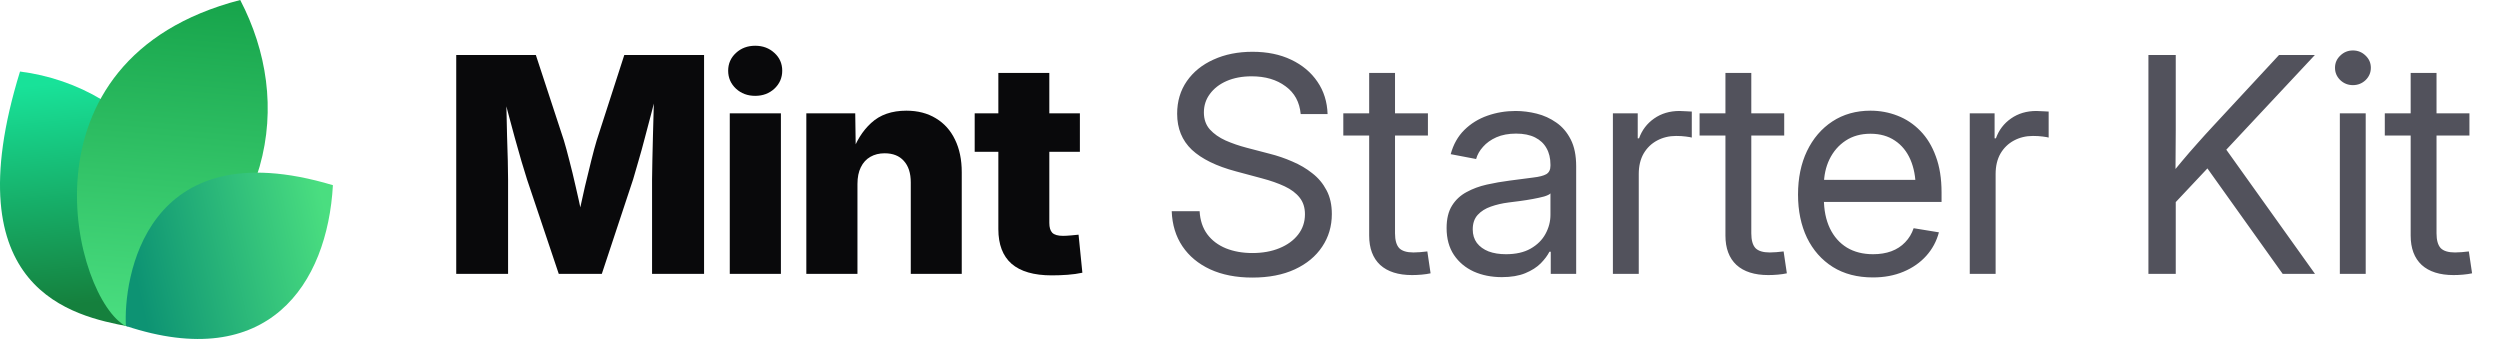
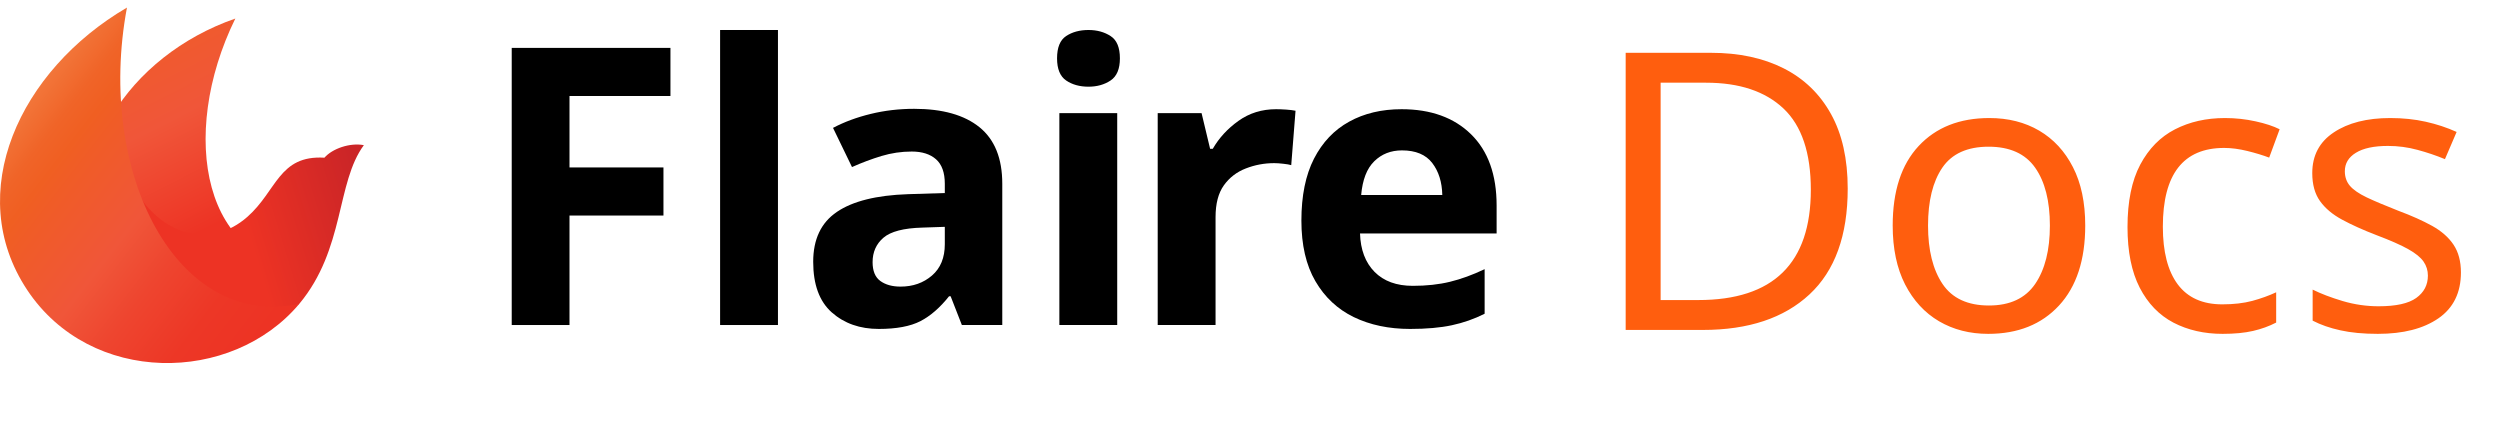
- <svg xmlns="http://www.w3.org/2000/svg" width="177" height="24" viewBox="0 0 177 24" fill="none">
-   <path d="M9.061 23.108C5.268 22.377 -3.391 20.627 1.417 5.064C9.634 6.099 16.973 14.064 9.061 23.108Z" fill="url(#paint0_linear_17557_2020)" />
-   <path d="M8.919 23.094C5.276 21.222 0.784 4.209 17.007 0C20.757 7.193 19.621 16.545 8.919 23.094Z" fill="url(#paint1_linear_17557_2020)" />
-   <path d="M8.914 23.079C8.735 19.882 10.159 9.085 23.57 13.111C23.181 20.123 18.984 26.418 8.914 23.079Z" fill="url(#paint2_linear_17557_2020)" />
-   <path d="M32.301 19.392V3.894H37.938L39.925 9.948C40.036 10.315 40.164 10.787 40.31 11.362C40.462 11.938 40.611 12.552 40.757 13.204C40.91 13.855 41.048 14.483 41.173 15.086C41.305 15.682 41.412 16.192 41.495 16.615H40.695C40.771 16.192 40.871 15.682 40.996 15.086C41.128 14.49 41.267 13.866 41.412 13.214C41.565 12.562 41.714 11.948 41.86 11.373C42.005 10.79 42.133 10.315 42.244 9.948L44.2 3.894H49.848V19.392H46.166V12.704C46.166 12.357 46.173 11.917 46.187 11.383C46.2 10.849 46.214 10.27 46.228 9.646C46.249 9.022 46.266 8.391 46.28 7.753C46.301 7.115 46.311 6.519 46.311 5.964H46.623C46.485 6.561 46.332 7.181 46.166 7.826C45.999 8.471 45.833 9.102 45.666 9.719C45.507 10.336 45.351 10.901 45.198 11.414C45.053 11.928 44.928 12.357 44.824 12.704L42.608 19.392H39.561L37.314 12.704C37.203 12.357 37.072 11.928 36.919 11.414C36.773 10.901 36.614 10.34 36.441 9.729C36.274 9.112 36.104 8.481 35.931 7.836C35.764 7.192 35.608 6.567 35.463 5.964H35.827C35.834 6.512 35.844 7.105 35.858 7.743C35.872 8.374 35.886 9.005 35.9 9.636C35.92 10.26 35.938 10.839 35.952 11.373C35.965 11.907 35.972 12.351 35.972 12.704V19.392H32.301ZM51.668 19.392V8.024H55.288V19.392H51.668ZM53.468 6.786C52.927 6.786 52.473 6.616 52.105 6.276C51.738 5.93 51.554 5.507 51.554 5.007C51.554 4.508 51.738 4.088 52.105 3.749C52.473 3.409 52.927 3.239 53.468 3.239C54.009 3.239 54.463 3.409 54.83 3.749C55.198 4.082 55.382 4.501 55.382 5.007C55.382 5.507 55.198 5.93 54.83 6.276C54.463 6.616 54.009 6.786 53.468 6.786ZM60.708 13.027V19.392H57.088V8.024H60.551L60.593 10.967H60.281C60.593 10.024 61.061 9.268 61.685 8.7C62.309 8.124 63.138 7.836 64.171 7.836C64.975 7.836 65.672 8.017 66.262 8.377C66.851 8.731 67.302 9.234 67.614 9.885C67.933 10.537 68.092 11.307 68.092 12.194V19.392H64.483V12.912C64.483 12.26 64.32 11.754 63.994 11.394C63.675 11.033 63.221 10.853 62.632 10.853C62.25 10.853 61.914 10.936 61.623 11.102C61.332 11.269 61.106 11.515 60.947 11.841C60.787 12.16 60.708 12.555 60.708 13.027ZM76.456 8.024V10.749H69.008V8.024H76.456ZM70.683 5.163H74.292V15.783C74.292 16.102 74.361 16.334 74.5 16.48C74.646 16.625 74.899 16.698 75.259 16.698C75.405 16.698 75.596 16.688 75.831 16.667C76.074 16.646 76.251 16.629 76.362 16.615L76.632 19.309C76.313 19.378 75.963 19.427 75.582 19.455C75.207 19.482 74.836 19.496 74.469 19.496C73.2 19.496 72.25 19.222 71.619 18.674C70.995 18.127 70.683 17.308 70.683 16.22V5.163Z" fill="#09090B" />
-   <path d="M88.667 19.652C87.523 19.652 86.528 19.458 85.682 19.07C84.843 18.681 84.188 18.137 83.716 17.437C83.245 16.736 82.992 15.908 82.957 14.951H84.933C84.968 15.596 85.148 16.14 85.474 16.584C85.8 17.021 86.24 17.354 86.795 17.582C87.35 17.804 87.974 17.915 88.667 17.915C89.388 17.915 90.026 17.801 90.581 17.572C91.143 17.343 91.583 17.024 91.902 16.615C92.228 16.199 92.391 15.717 92.391 15.169C92.391 14.698 92.266 14.306 92.017 13.994C91.767 13.675 91.413 13.408 90.956 13.193C90.498 12.978 89.954 12.787 89.323 12.621L87.502 12.132C86.123 11.765 85.082 11.255 84.382 10.603C83.689 9.944 83.342 9.095 83.342 8.055C83.342 7.174 83.571 6.404 84.028 5.746C84.486 5.087 85.117 4.577 85.921 4.217C86.726 3.849 87.645 3.666 88.678 3.666C89.718 3.666 90.63 3.853 91.413 4.227C92.204 4.602 92.824 5.122 93.275 5.787C93.726 6.446 93.965 7.209 93.993 8.076H92.089C92.013 7.23 91.656 6.574 91.018 6.11C90.387 5.638 89.586 5.403 88.615 5.403C87.95 5.403 87.36 5.513 86.847 5.735C86.341 5.957 85.946 6.262 85.661 6.651C85.377 7.032 85.235 7.469 85.235 7.961C85.235 8.447 85.377 8.849 85.661 9.168C85.946 9.48 86.317 9.74 86.774 9.948C87.232 10.149 87.724 10.319 88.251 10.457L89.884 10.884C90.439 11.023 90.977 11.206 91.496 11.435C92.023 11.657 92.495 11.934 92.911 12.267C93.334 12.593 93.67 12.995 93.92 13.474C94.17 13.945 94.294 14.504 94.294 15.149C94.294 16.015 94.066 16.788 93.608 17.468C93.157 18.148 92.512 18.681 91.673 19.07C90.834 19.458 89.832 19.652 88.667 19.652ZM101.097 8.024V9.594H95.106V8.024H101.097ZM96.937 5.163H98.767V16.521C98.767 17 98.865 17.347 99.059 17.562C99.26 17.77 99.6 17.874 100.078 17.874C100.21 17.874 100.366 17.867 100.546 17.853C100.733 17.832 100.903 17.815 101.056 17.801L101.285 19.351C101.097 19.392 100.886 19.423 100.65 19.444C100.414 19.465 100.189 19.475 99.974 19.475C98.996 19.475 98.244 19.236 97.717 18.758C97.197 18.272 96.937 17.579 96.937 16.677V5.163ZM106.33 19.621C105.595 19.621 104.932 19.489 104.343 19.226C103.754 18.955 103.285 18.564 102.939 18.05C102.592 17.53 102.419 16.896 102.419 16.147C102.419 15.495 102.547 14.965 102.804 14.556C103.06 14.146 103.403 13.828 103.833 13.599C104.263 13.363 104.742 13.186 105.269 13.068C105.796 12.95 106.333 12.857 106.881 12.787C107.574 12.69 108.132 12.617 108.555 12.569C108.978 12.52 109.287 12.441 109.481 12.33C109.675 12.212 109.772 12.014 109.772 11.737V11.654C109.772 11.203 109.679 10.815 109.492 10.489C109.311 10.163 109.041 9.91 108.68 9.729C108.32 9.549 107.872 9.459 107.338 9.459C106.805 9.459 106.34 9.546 105.945 9.719C105.556 9.892 105.241 10.118 104.998 10.395C104.755 10.665 104.593 10.953 104.509 11.258L102.71 10.915C102.897 10.222 103.22 9.65 103.677 9.199C104.135 8.748 104.679 8.412 105.31 8.19C105.941 7.968 106.607 7.857 107.307 7.857C107.8 7.857 108.295 7.92 108.795 8.044C109.301 8.169 109.765 8.381 110.188 8.679C110.611 8.97 110.951 9.369 111.208 9.875C111.464 10.374 111.593 11.005 111.593 11.768V19.392H109.793V17.822H109.7C109.568 18.085 109.363 18.359 109.086 18.643C108.809 18.921 108.444 19.153 107.994 19.34C107.543 19.527 106.988 19.621 106.33 19.621ZM106.621 17.998C107.321 17.998 107.904 17.867 108.368 17.603C108.84 17.333 109.19 16.986 109.419 16.563C109.654 16.133 109.772 15.682 109.772 15.211V13.692C109.703 13.769 109.554 13.841 109.325 13.911C109.096 13.973 108.829 14.032 108.524 14.088C108.226 14.143 107.921 14.192 107.609 14.233C107.304 14.275 107.033 14.309 106.798 14.337C106.354 14.393 105.938 14.49 105.549 14.628C105.168 14.76 104.86 14.954 104.624 15.211C104.388 15.467 104.27 15.811 104.27 16.241C104.27 16.615 104.367 16.934 104.561 17.198C104.762 17.461 105.04 17.662 105.393 17.801C105.747 17.933 106.156 17.998 106.621 17.998ZM114.193 19.392V8.024H115.951V9.792H116.045C116.253 9.209 116.61 8.741 117.116 8.388C117.622 8.034 118.219 7.857 118.905 7.857C119.058 7.857 119.217 7.864 119.384 7.878C119.55 7.885 119.682 7.892 119.779 7.899V9.74C119.716 9.719 119.578 9.695 119.363 9.667C119.155 9.639 118.922 9.625 118.666 9.625C118.174 9.625 117.726 9.733 117.324 9.948C116.922 10.163 116.603 10.471 116.367 10.874C116.138 11.276 116.024 11.758 116.024 12.319V19.392H114.193ZM126.322 8.024V9.594H120.33V8.024H126.322ZM122.161 5.163H123.992V16.521C123.992 17 124.089 17.347 124.283 17.562C124.484 17.77 124.824 17.874 125.302 17.874C125.434 17.874 125.59 17.867 125.77 17.853C125.958 17.832 126.127 17.815 126.28 17.801L126.509 19.351C126.322 19.392 126.11 19.423 125.874 19.444C125.639 19.465 125.413 19.475 125.198 19.475C124.221 19.475 123.468 19.236 122.941 18.758C122.421 18.272 122.161 17.579 122.161 16.677V5.163ZM132.604 19.642C131.502 19.642 130.555 19.396 129.765 18.903C128.974 18.404 128.364 17.714 127.934 16.834C127.511 15.946 127.3 14.927 127.3 13.775C127.3 12.611 127.511 11.584 127.934 10.697C128.364 9.802 128.964 9.102 129.734 8.596C130.51 8.089 131.408 7.836 132.428 7.836C133.1 7.836 133.738 7.954 134.341 8.19C134.952 8.426 135.489 8.783 135.954 9.261C136.425 9.74 136.793 10.343 137.056 11.071C137.327 11.792 137.462 12.645 137.462 13.63V14.296H128.433V12.735H136.463L135.631 13.297C135.631 12.541 135.506 11.876 135.257 11.3C135.007 10.725 134.643 10.277 134.165 9.958C133.686 9.632 133.107 9.469 132.428 9.469C131.748 9.469 131.162 9.632 130.67 9.958C130.177 10.284 129.796 10.725 129.526 11.279C129.262 11.827 129.13 12.441 129.13 13.12V14.046C129.13 14.864 129.273 15.572 129.557 16.168C129.841 16.757 130.243 17.211 130.763 17.53C131.283 17.842 131.901 17.998 132.615 17.998C133.093 17.998 133.523 17.929 133.905 17.79C134.293 17.645 134.619 17.433 134.882 17.156C135.153 16.879 135.354 16.546 135.486 16.157L137.275 16.449C137.108 17.08 136.81 17.634 136.38 18.113C135.95 18.591 135.413 18.966 134.768 19.236C134.123 19.507 133.402 19.642 132.604 19.642ZM139.459 19.392V8.024H141.217V9.792H141.311C141.519 9.209 141.876 8.741 142.382 8.388C142.888 8.034 143.485 7.857 144.171 7.857C144.324 7.857 144.483 7.864 144.649 7.878C144.816 7.885 144.948 7.892 145.045 7.899V9.74C144.982 9.719 144.844 9.695 144.629 9.667C144.421 9.639 144.188 9.625 143.932 9.625C143.439 9.625 142.992 9.733 142.59 9.948C142.188 10.163 141.869 10.471 141.633 10.874C141.404 11.276 141.29 11.758 141.29 12.319V19.392H139.459ZM153.429 14.961V12.715C153.783 12.257 154.136 11.82 154.49 11.404C154.844 10.981 155.204 10.565 155.572 10.156C155.939 9.74 156.314 9.327 156.695 8.918L161.355 3.894H163.893L157.277 10.967H157.184L153.429 14.961ZM152.108 19.392V3.894H154.043V9.241L154.022 12.559L154.043 13.505V19.392H152.108ZM161.615 19.392L155.967 11.477L157.173 9.969L163.903 19.392H161.615ZM165.661 19.392V8.024H167.492V19.392H165.661ZM166.587 6.027C166.24 6.027 165.942 5.909 165.692 5.673C165.443 5.43 165.318 5.139 165.318 4.799C165.318 4.459 165.443 4.172 165.692 3.936C165.942 3.693 166.24 3.572 166.587 3.572C166.934 3.572 167.232 3.693 167.482 3.936C167.731 4.172 167.856 4.459 167.856 4.799C167.856 5.139 167.731 5.43 167.482 5.673C167.232 5.909 166.934 6.027 166.587 6.027ZM174.836 8.024V9.594H168.844V8.024H174.836ZM170.675 5.163H172.506V16.521C172.506 17 172.603 17.347 172.797 17.562C172.998 17.77 173.338 17.874 173.816 17.874C173.948 17.874 174.104 17.867 174.284 17.853C174.472 17.832 174.641 17.815 174.794 17.801L175.023 19.351C174.836 19.392 174.624 19.423 174.388 19.444C174.153 19.465 173.927 19.475 173.712 19.475C172.735 19.475 171.982 19.236 171.455 18.758C170.935 18.272 170.675 17.579 170.675 16.677V5.163Z" fill="#52525C" />
+ <svg xmlns="http://www.w3.org/2000/svg" id="Layer_2" data-name="Layer 2" viewBox="0 0 508.43 89.38">
  <defs>
-     <linearGradient id="paint0_linear_17557_2020" x1="3.776" y1="5.916" x2="5.232" y2="21.559" gradientUnits="userSpaceOnUse">
-       <stop stop-color="#18E299" />
-       <stop offset="1" stop-color="#15803D" />
+     <style>
+       .cls-1 {
+         fill: url(#linear-gradient-2);
+       }
+ 
+       .cls-2 {
+         letter-spacing: -.02em;
+       }
+ 
+       .cls-3 {
+         fill: url(#linear-gradient-3);
+       }
+ 
+       .cls-4 {
+         letter-spacing: 0em;
+       }
+ 
+       .cls-5 {
+         letter-spacing: 0em;
+       }
+ 
+       .cls-6 {
+         fill: #ff5e0e;
+         font-family: FunnelDisplay-Light, 'Funnel Display';
+         font-weight: 300;
+       }
+ 
+       .cls-6, .cls-7 {
+         font-size: 78.93px;
+       }
+ 
+       .cls-7 {
+         font-family: FunnelDisplay-Bold, 'Funnel Display';
+         font-weight: 700;
+       }
+ 
+       .cls-8 {
+         fill: url(#linear-gradient);
+       }
+     </style>
+     <linearGradient id="linear-gradient" x1="19.18" y1="-.81" x2="43.04" y2="46.07" gradientUnits="userSpaceOnUse">
+       <stop offset=".02" stop-color="#f05f22" />
+       <stop offset=".56" stop-color="#f05639" />
+       <stop offset="1" stop-color="#ed3324" />
    </linearGradient>
-     <linearGradient id="paint1_linear_17557_2020" x1="12.171" y1="-0.718" x2="10.19" y2="22.983" gradientUnits="userSpaceOnUse">
-       <stop stop-color="#16A34A" />
-       <stop offset="1" stop-color="#4ADE80" />
+     <linearGradient id="linear-gradient-2" x1="30.68" y1="55.07" x2="74.6" y2="41.63" gradientUnits="userSpaceOnUse">
+       <stop offset=".46" stop-color="#ed3324" />
+       <stop offset="1" stop-color="#cb2527" />
    </linearGradient>
-     <linearGradient id="paint2_linear_17557_2020" x1="23.133" y1="15.353" x2="9.338" y2="18.52" gradientUnits="userSpaceOnUse">
-       <stop stop-color="#4ADE80" />
-       <stop offset="1" stop-color="#0D9373" />
+     <linearGradient id="linear-gradient-3" x1="2.23" y1="20.98" x2="58.1" y2="64.14" gradientUnits="userSpaceOnUse">
+       <stop offset="0" stop-color="#f37d42" />
+       <stop offset=".04" stop-color="#f27539" />
+       <stop offset=".14" stop-color="#f06428" />
+       <stop offset=".21" stop-color="#f05f22" />
+       <stop offset=".27" stop-color="#f05c27" />
+       <stop offset=".49" stop-color="#f05639" />
+       <stop offset=".64" stop-color="#ee452f" />
+       <stop offset=".82" stop-color="#ed3726" />
+       <stop offset=".98" stop-color="#ed3324" />
    </linearGradient>
  </defs>
+   <g id="Layer_1-2" data-name="Layer 1">
+     <g>
+       <path class="cls-8" d="M64.16,54.31c-11.45,9.71-36.13,18.65-44.3-2.28C12.24,32.49,26.07,11.34,47.86,3.77c-11.67,23.75-6.56,51.11,16.3,50.54Z" />
+       <path class="cls-1" d="M28.08,39.54c-.18,16.58,21.05,29.06,32.8,22.24,9.29-11.18,7.47-24.61,13.12-32.26-2.86-.55-6.44.73-8.02,2.55-9.29-.55-9.66,6.74-15.67,12.03-7.56,6.64-17.04,3.57-22.23-4.56Z" />
+       <path class="cls-3" d="M60.88,61.78c-13.75,16.39-42.46,16.66-55.37-2.84C-7.55,39.23,3.97,14.3,25.82,1.54c-6.36,33.9,10.33,65.61,35.06,60.24Z" />
+     </g>
+     <text class="cls-7" transform="translate(96.96 66.1)">
+       <tspan x="0" y="0">Fl</tspan>
+       <tspan class="cls-4" x="65.11" y="0">a</tspan>
+       <tspan class="cls-5" x="112.33" y="0">i</tspan>
+       <tspan class="cls-2" x="132.33" y="0">r</tspan>
+       <tspan x="164.16" y="0">e</tspan>
+     </text>
+     <text class="cls-6" transform="translate(322.96 67.1)">
+       <tspan x="0" y="0">Docs</tspan>
+     </text>
+   </g>
</svg>
